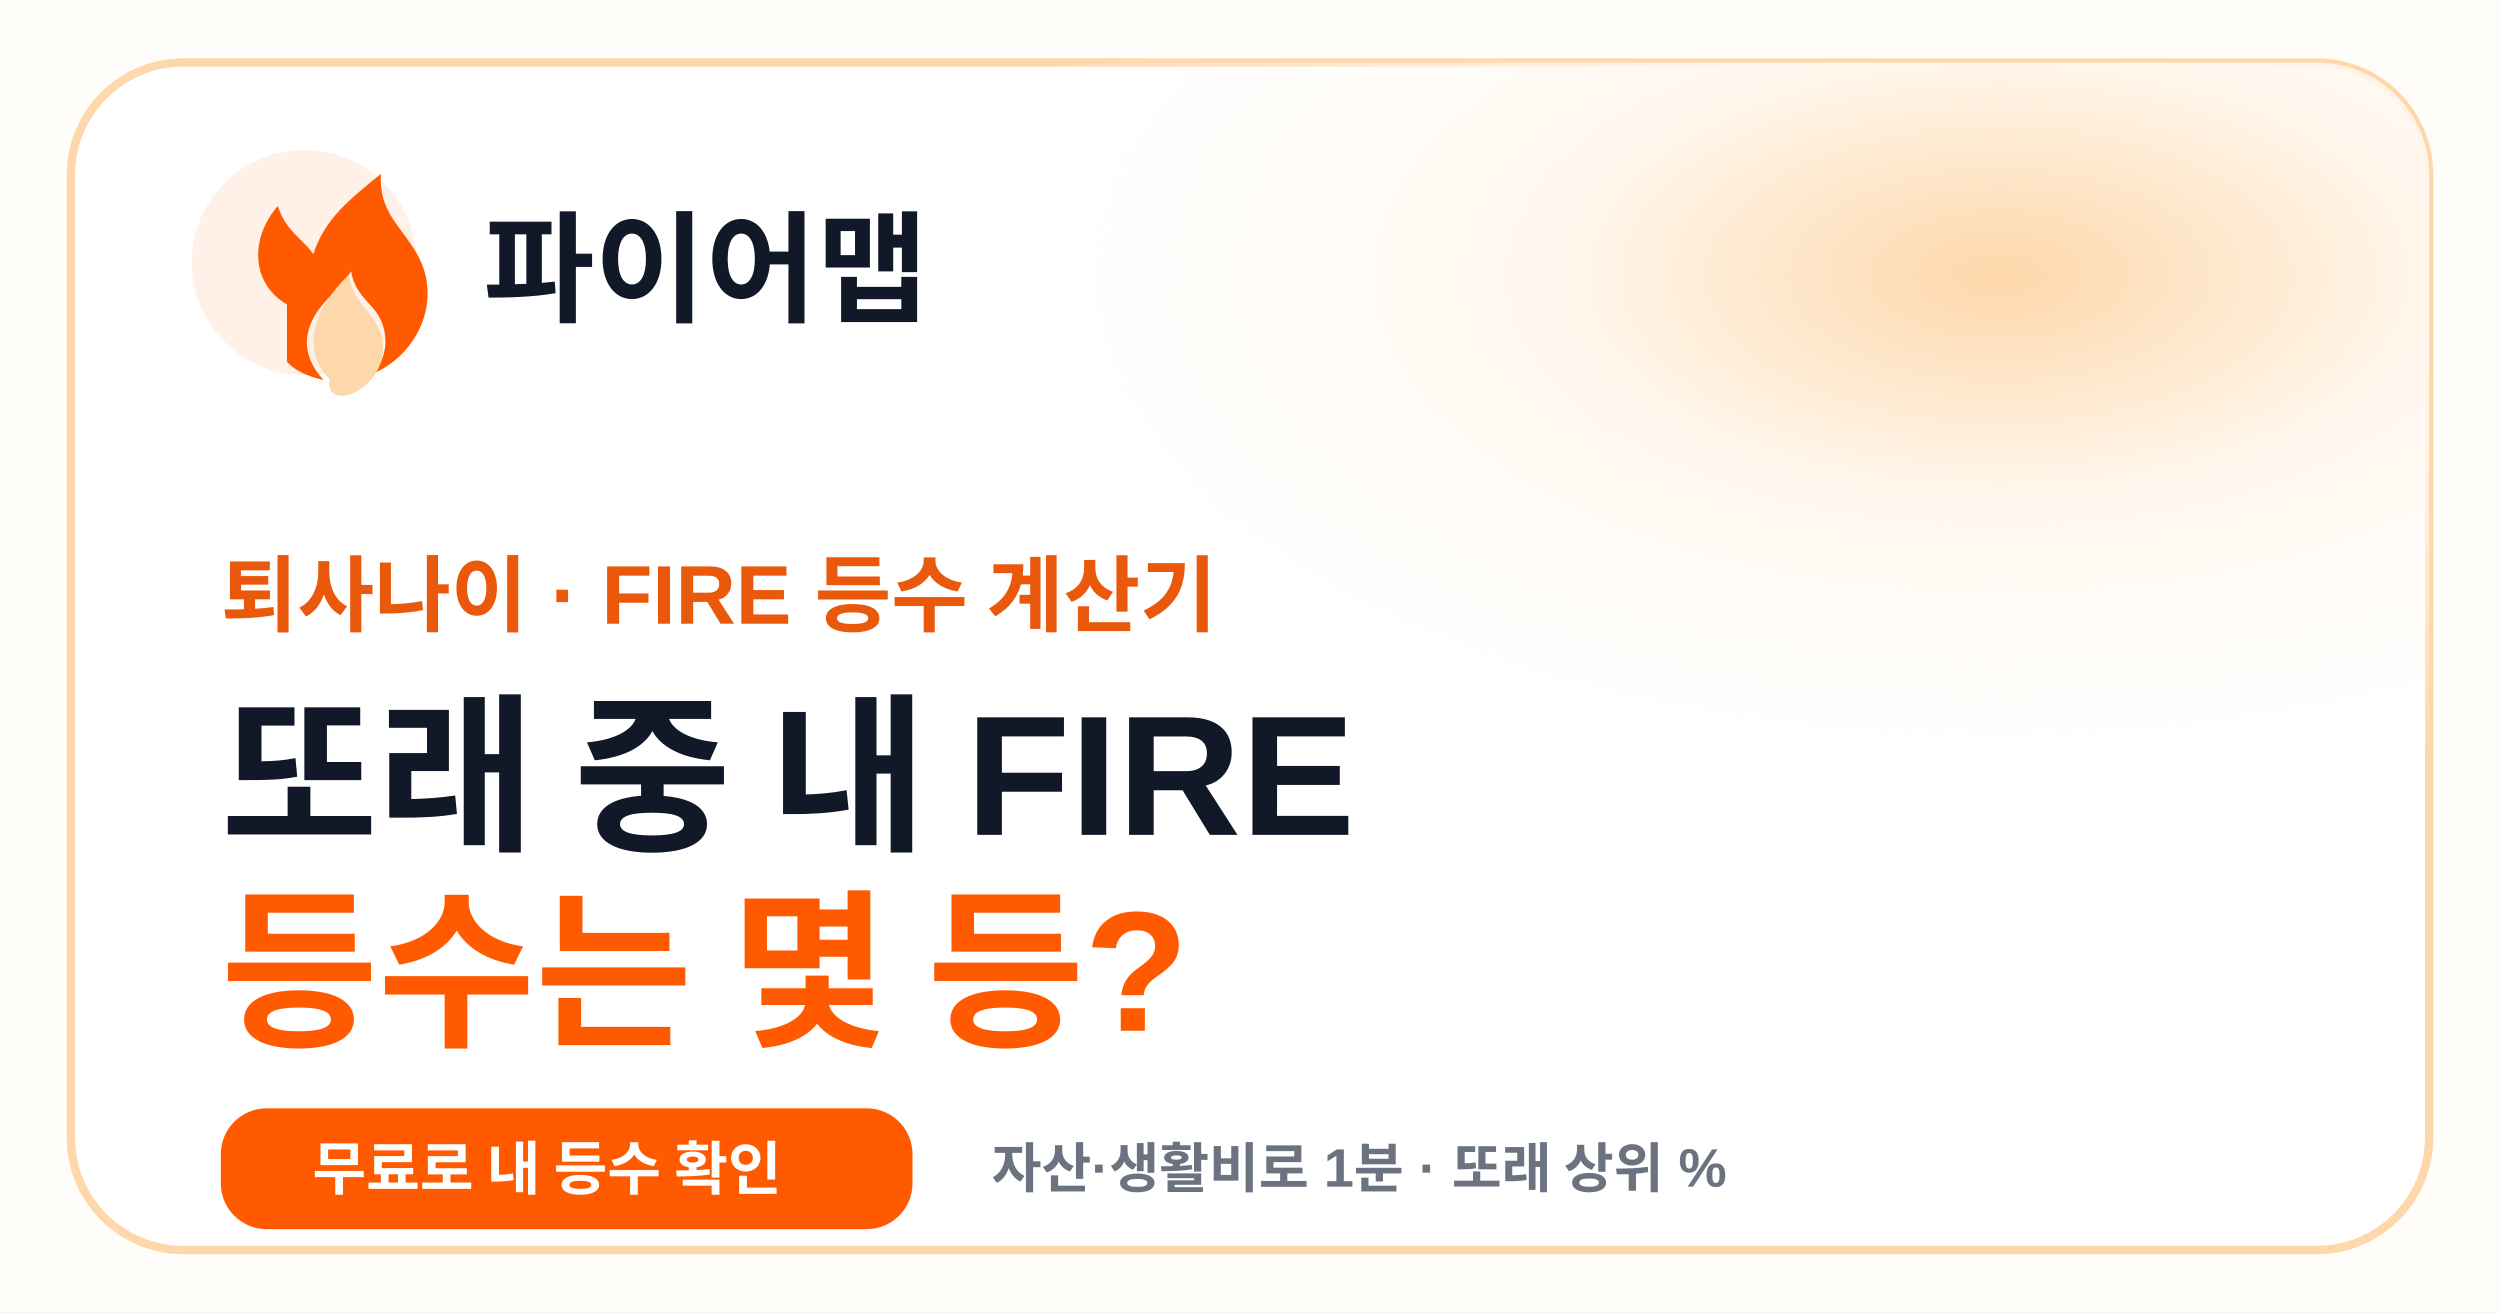
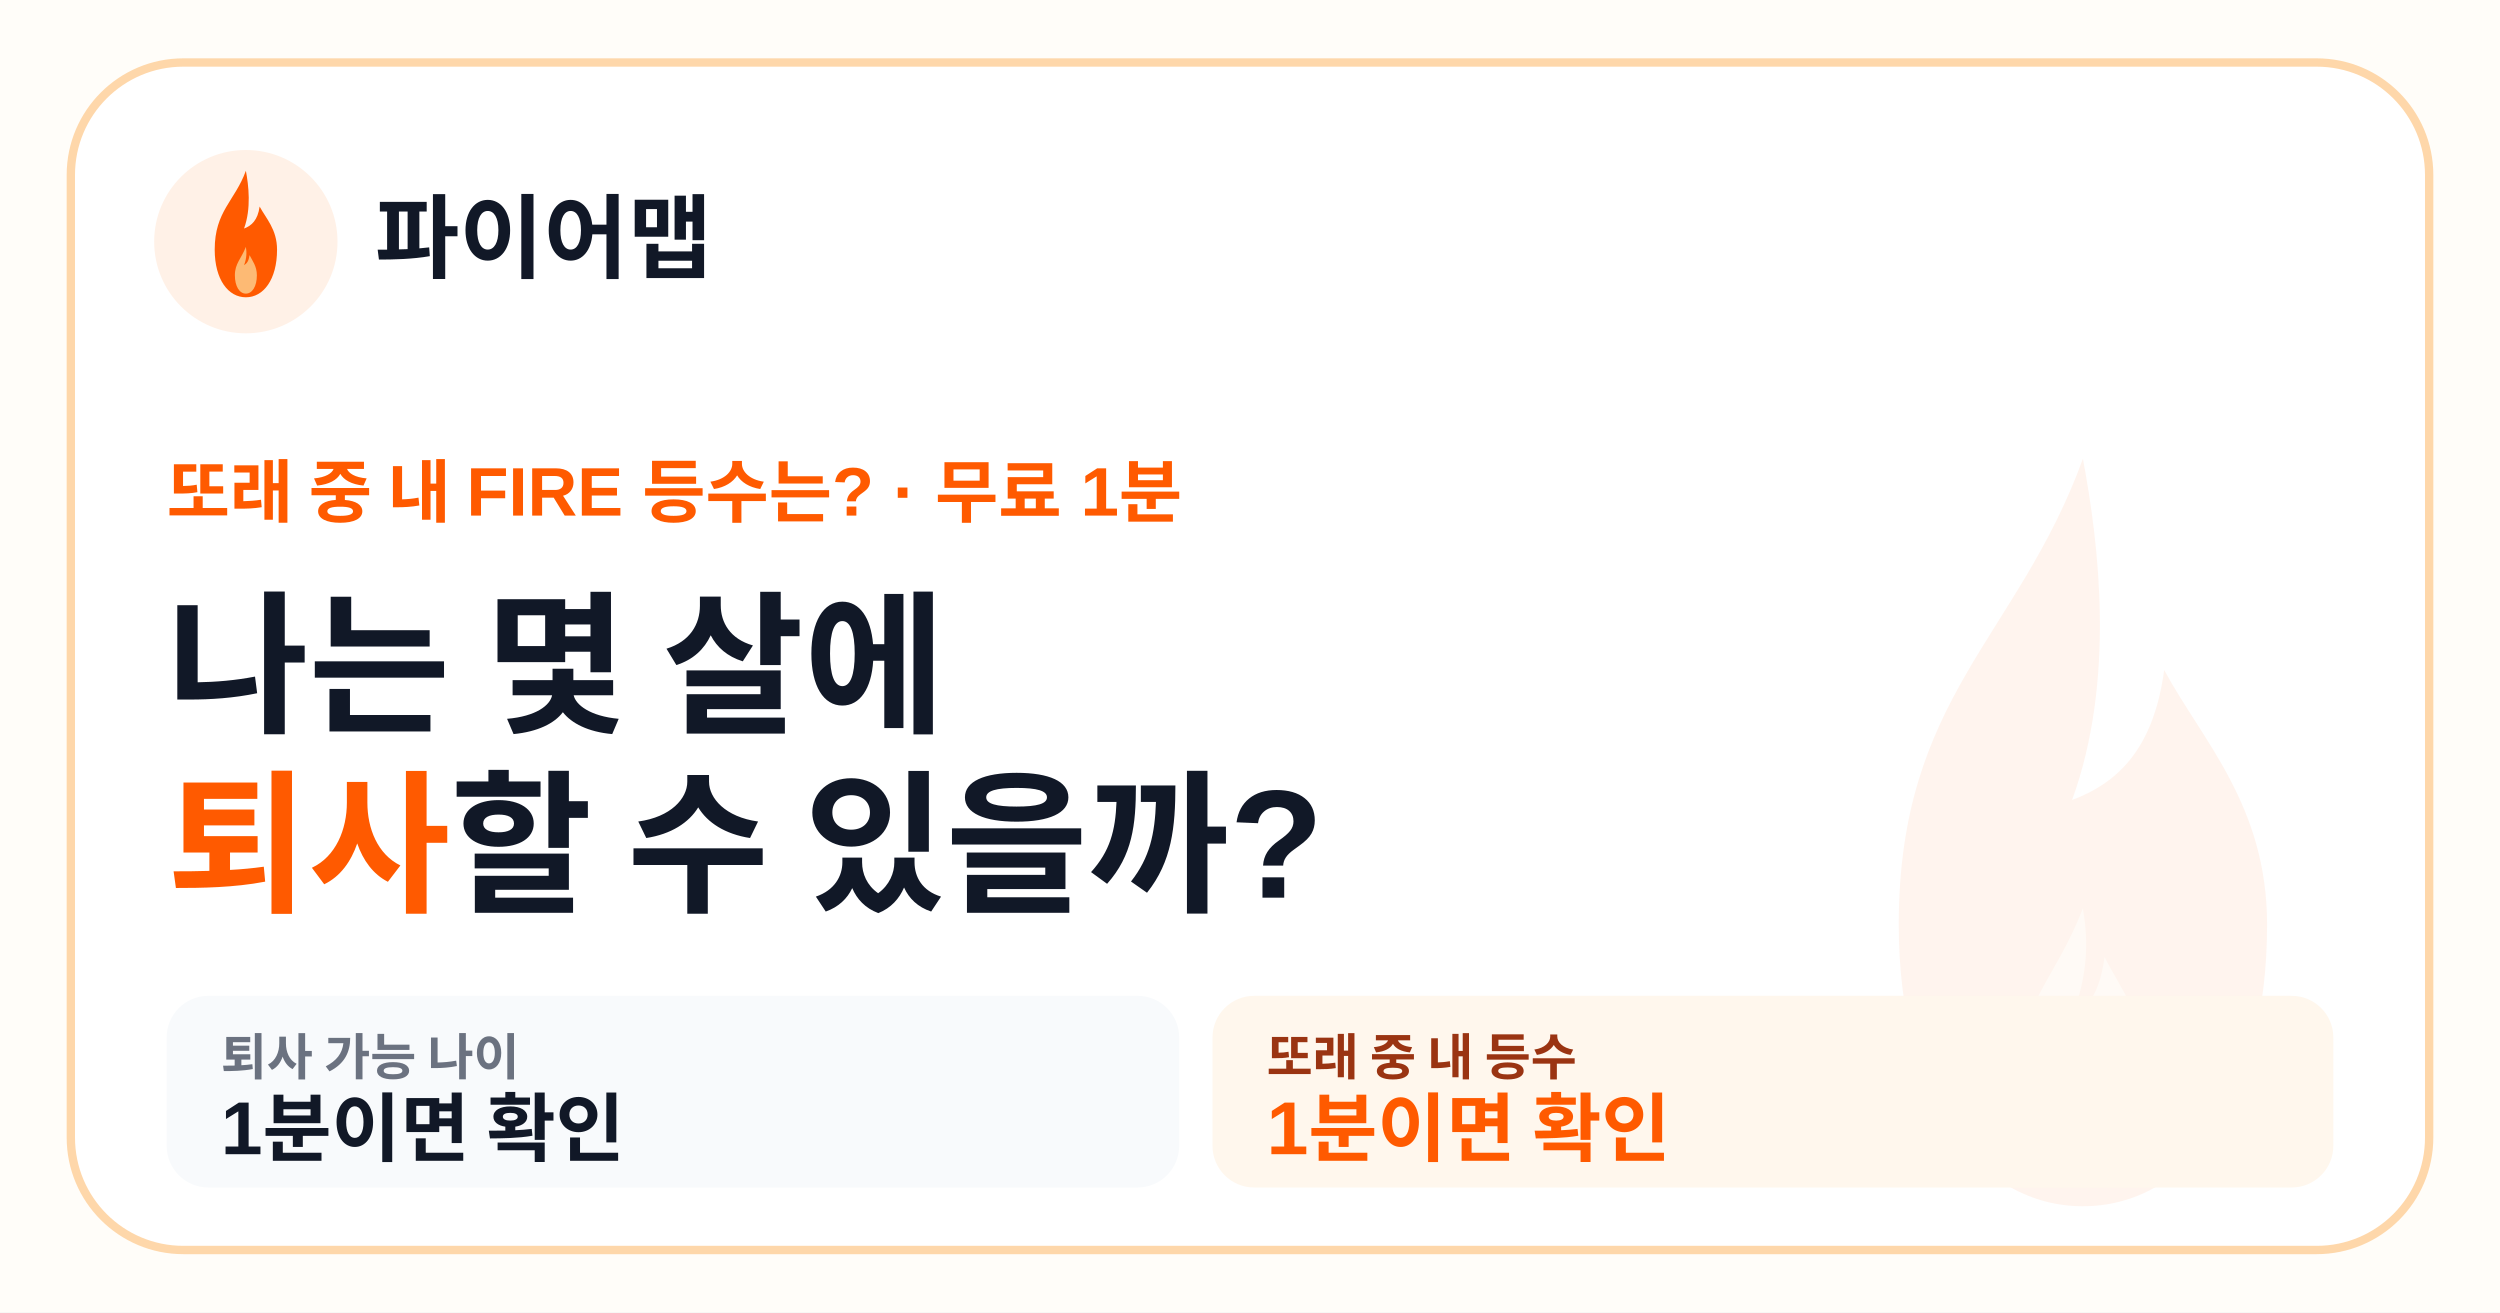
<svg xmlns="http://www.w3.org/2000/svg" width="1200" height="630" viewBox="0 0 1200 630">
-   <defs>
-     <radialGradient id="warm" cx="82%" cy="18%" r="45%">
-       <stop offset="0" stop-color="#fed7aa" />
-       <stop offset="0.42" stop-color="#fff7ed" />
-       <stop offset="1" stop-color="#fffdf9" stop-opacity="0" />
-     </radialGradient>
-   </defs>
  <rect width="1200" height="630" fill="#fffdf9" />
  <rect x="34" y="30" width="1132" height="570" rx="54" fill="#ffffff" stroke="#fed7aa" stroke-width="4" />
-   <rect x="34" y="30" width="1132" height="570" rx="54" fill="url(#warm)" />
-   <circle cx="146" cy="126" r="54" fill="#fff1e7" />
-   <g transform="translate(80 62) scale(.55)">
-     <path d="M105 153c-31-18-33-57-8-86 7 22 21 28 31 42 10-31 32-48 59-70-2 33 17 45 31 69 23 39 3 87-37 105 14-18 13-42-2-58-8-9-16-17-18-31-11 18-31 29-37 51-5 17 2 32 13 44-13-3-25-8-32-16z" fill="#ff5a00" />
-     <path d="M142 218c-26-26-13-62 17-91 2 20 18 31 26 47 9 18 2 41-16 53-16 10-29 7-27-9z" fill="#fed7aa" />
+   <g opacity="0.07">
+     <g transform="translate(667 111) scale(1.3)">
+       <path d="M256 84 C 232 150, 188 172, 188 256 C 188 322, 218 360, 256 360 C 294 360, 324 322, 324 256 C 324 212, 300 188, 286 162 C 282 192, 268 204, 252 210 C 268 166, 262 116, 256 84 Z" fill="#ff5a00" />
+       <path d="M256 250 C 246 276, 232 286, 232 312 C 232 336, 242 352, 256 352 C 270 352, 280 336, 280 312 C 280 292, 270 280, 264 268 C 262 282, 258 286, 252 290 C 258 274, 258 262, 256 250 Z" fill="#fdba74" />
+     </g>
  </g>
-   <text x="232" y="150" fill="#111827" font-family="Arial, sans-serif" font-size="58" font-weight="900">파이어맵</text>
-   <text x="106" y="300" fill="#ea580c" font-family="Arial, sans-serif" font-size="40" font-weight="900">퇴사나이 · FIRE 등수 계산기</text>
-   <text x="106" y="402" fill="#111827" font-family="Arial, sans-serif" font-size="82" font-weight="900">또래 중 내 FIRE</text>
-   <text x="106" y="496" fill="#ff5a00" font-family="Arial, sans-serif" font-size="82" font-weight="900">등수는 몇 등?</text>
-   <rect x="106" y="532" width="332" height="58" rx="22" fill="#ff5a00" />
-   <text x="150" y="571" fill="#ffffff" font-family="Arial, sans-serif" font-size="28" font-weight="900">무료로 내 등수 확인</text>
-   <text x="476" y="570" fill="#6b7280" font-family="Arial, sans-serif" font-size="26" font-weight="800">자산·생활비로 1분 · 또래 상위 %</text>
+   <circle cx="118" cy="116" r="44" fill="#fff1e7" />
+   <g transform="translate(61.7 63.5) scale(.22)">
+     <path d="M256 84 C 232 150, 188 172, 188 256 C 188 322, 218 360, 256 360 C 294 360, 324 322, 324 256 C 324 212, 300 188, 286 162 C 282 192, 268 204, 252 210 C 268 166, 262 116, 256 84 Z" fill="#ff5a00" />
+     <path d="M256 250 C 246 276, 232 286, 232 312 C 232 336, 242 352, 256 352 C 270 352, 280 336, 280 312 C 280 292, 270 280, 264 268 C 262 282, 258 286, 252 290 C 258 274, 258 262, 256 250 Z" fill="#fdba74" />
+   </g>
+   <text x="180" y="130" fill="#111827" font-family="Arial, sans-serif" font-size="44" font-weight="900">파이어맵</text>
+   <text x="80" y="248" fill="#ff5a00" font-family="Arial, sans-serif" font-size="33" font-weight="900">또래 중 내 FIRE 등수는? · 무료 1분</text>
+   <text x="80" y="346" fill="#111827" font-family="Arial, sans-serif" font-size="74" font-weight="900">나는 몇 살에</text>
+   <text x="80" y="432" fill="#111827" font-family="Arial, sans-serif" font-size="74" font-weight="900">
+     <tspan fill="#ff5a00">퇴사</tspan>할 수 있을까?</text>
+   <rect x="80" y="478" width="486" height="92" rx="20" fill="#f8fafc" />
+   <text x="106" y="516" fill="#6b7280" font-family="Arial, sans-serif" font-size="24" font-weight="800">퇴사 가능 나이</text>
+   <text x="106" y="554" fill="#111827" font-family="Arial, sans-serif" font-size="36" font-weight="900">1분이면 확인</text>
+   <rect x="582" y="478" width="538" height="92" rx="20" fill="#fff7ed" />
+   <text x="608" y="516" fill="#9a3412" font-family="Arial, sans-serif" font-size="24" font-weight="800">또래 중 내 등수</text>
+   <text x="608" y="554" fill="#ff5a00" font-family="Arial, sans-serif" font-size="36" font-weight="900">1분이면 확인</text>
</svg>
